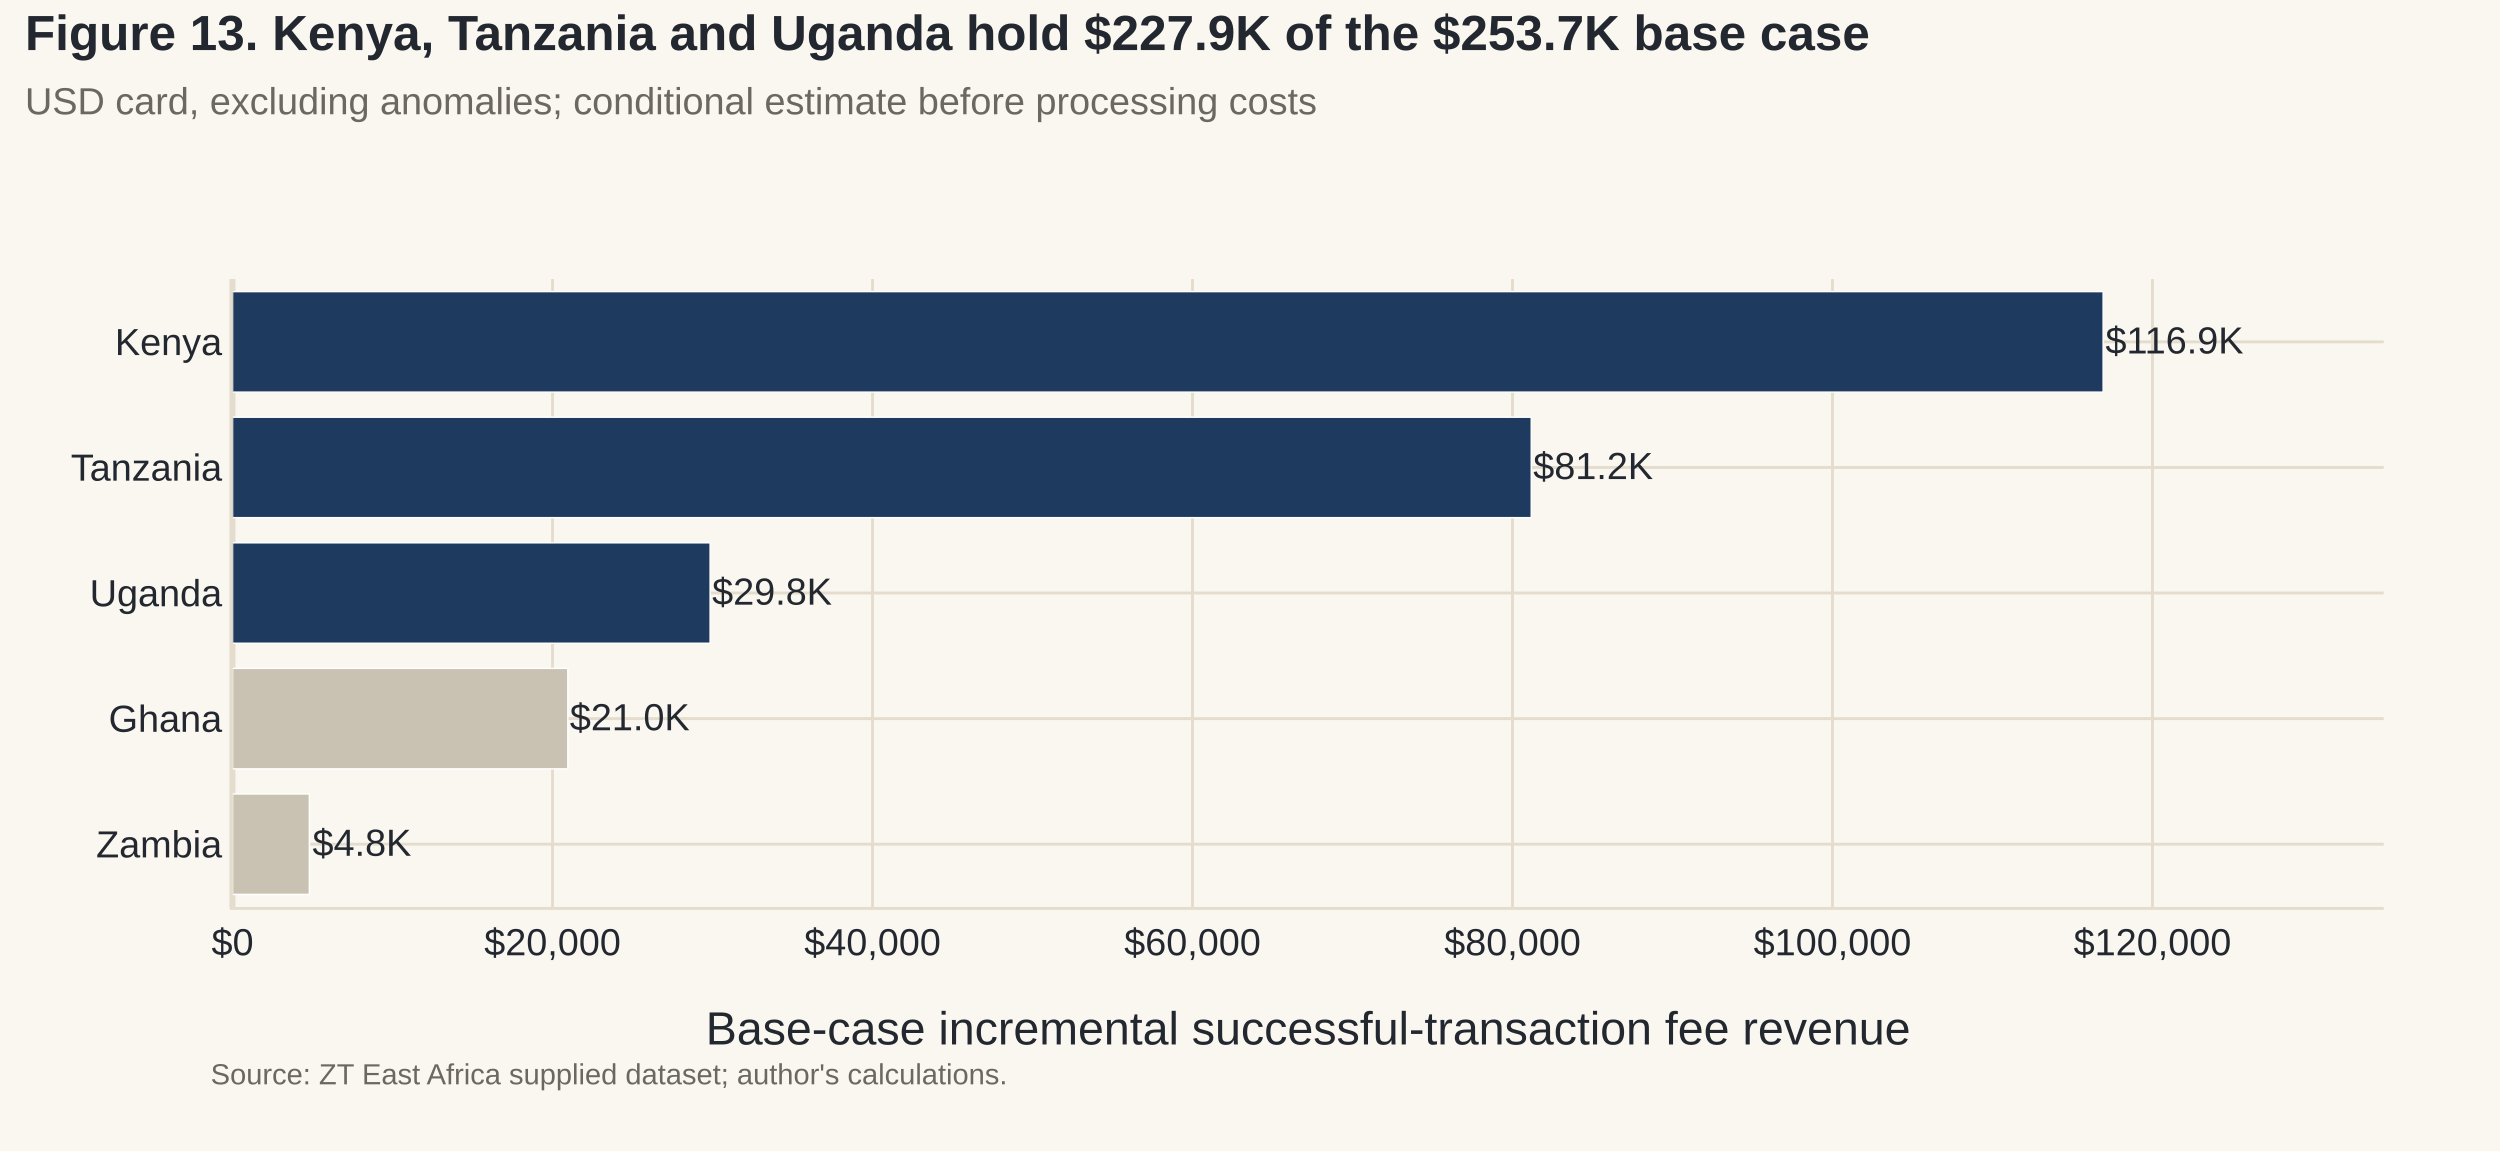
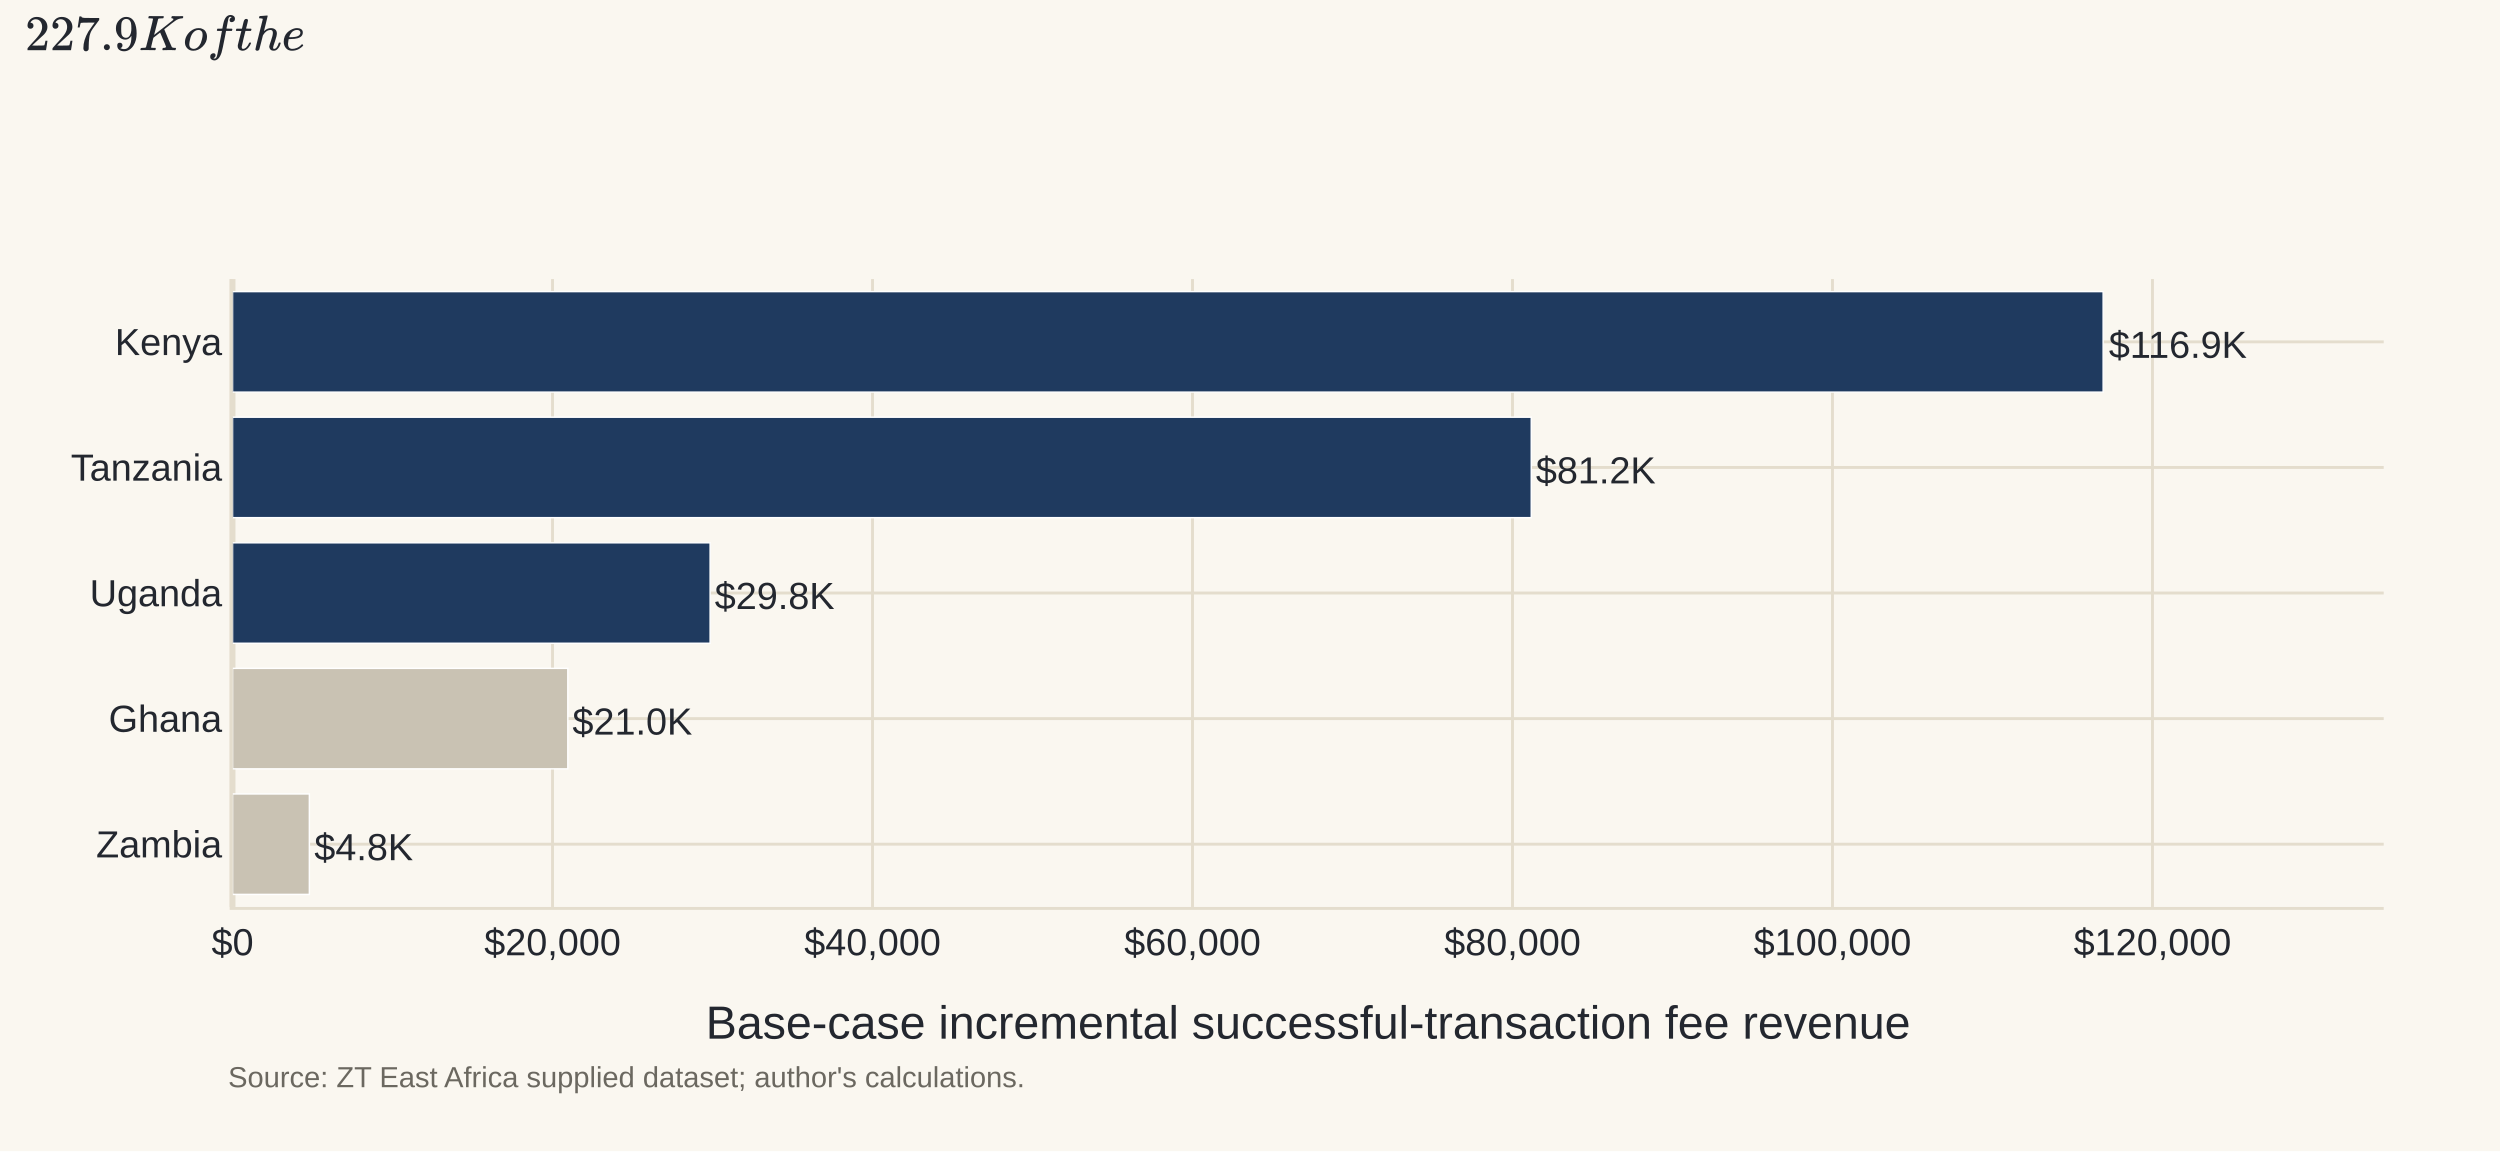
- <svg xmlns="http://www.w3.org/2000/svg" class="main-svg" width="860" height="396" style="" viewBox="0 0 860 396">
+ <svg xmlns="http://www.w3.org/2000/svg" xmlns:xlink="http://www.w3.org/1999/xlink" class="main-svg" width="860" height="396" style="" viewBox="0 0 860 396">
  <rect x="0" y="0" width="860" height="396" style="fill: rgb(250, 247, 240); fill-opacity: 1;" />
-   <defs id="defs-e0009b">
+   <defs id="defs-8e5ec6">
    <g class="clips">
-       <clipPath id="clipe0009bxyplot" class="plotclip">
+       <clipPath id="clip8e5ec6xyplot" class="plotclip">
        <rect width="740" height="216" />
      </clipPath>
-       <clipPath class="axesclip" id="clipe0009bx">
+       <clipPath class="axesclip" id="clip8e5ec6x">
        <rect x="80" y="0" width="740" height="396" />
      </clipPath>
-       <clipPath class="axesclip" id="clipe0009by">
+       <clipPath class="axesclip" id="clip8e5ec6y">
        <rect x="0" y="96" width="860" height="216" />
      </clipPath>
-       <clipPath class="axesclip" id="clipe0009bxy">
+       <clipPath class="axesclip" id="clip8e5ec6xy">
        <rect x="80" y="96" width="740" height="216" />
      </clipPath>
    </g>
    <g class="gradients" />
    <g class="patterns" />
  </defs>
  <g class="bglayer" />
  <g class="layer-below">
    <g class="imagelayer" />
    <g class="shapelayer" />
  </g>
  <g class="cartesianlayer">
    <g class="subplot xy">
      <g class="layer-subplot">
        <g class="shapelayer" />
        <g class="imagelayer" />
      </g>
      <g class="minor-gridlayer">
        <g class="x" />
        <g class="y" />
      </g>
      <g class="gridlayer">
        <g class="x">
          <path class="xgrid crisp" transform="translate(190.07,0)" d="M0,96v216" style="stroke: rgb(228, 221, 205); stroke-opacity: 1; stroke-width: 1px;" />
          <path class="xgrid crisp" transform="translate(300.15,0)" d="M0,96v216" style="stroke: rgb(228, 221, 205); stroke-opacity: 1; stroke-width: 1px;" />
          <path class="xgrid crisp" transform="translate(410.22,0)" d="M0,96v216" style="stroke: rgb(228, 221, 205); stroke-opacity: 1; stroke-width: 1px;" />
          <path class="xgrid crisp" transform="translate(520.3,0)" d="M0,96v216" style="stroke: rgb(228, 221, 205); stroke-opacity: 1; stroke-width: 1px;" />
          <path class="xgrid crisp" transform="translate(630.37,0)" d="M0,96v216" style="stroke: rgb(228, 221, 205); stroke-opacity: 1; stroke-width: 1px;" />
          <path class="xgrid crisp" transform="translate(740.45,0)" d="M0,96v216" style="stroke: rgb(228, 221, 205); stroke-opacity: 1; stroke-width: 1px;" />
        </g>
        <g class="y">
          <path class="ygrid crisp" transform="translate(0,290.4)" d="M80,0h740" style="stroke: rgb(228, 221, 205); stroke-opacity: 1; stroke-width: 1px;" />
          <path class="ygrid crisp" transform="translate(0,247.2)" d="M80,0h740" style="stroke: rgb(228, 221, 205); stroke-opacity: 1; stroke-width: 1px;" />
          <path class="ygrid crisp" transform="translate(0,204)" d="M80,0h740" style="stroke: rgb(228, 221, 205); stroke-opacity: 1; stroke-width: 1px;" />
          <path class="ygrid crisp" transform="translate(0,160.8)" d="M80,0h740" style="stroke: rgb(228, 221, 205); stroke-opacity: 1; stroke-width: 1px;" />
          <path class="ygrid crisp" transform="translate(0,117.6)" d="M80,0h740" style="stroke: rgb(228, 221, 205); stroke-opacity: 1; stroke-width: 1px;" />
        </g>
      </g>
      <g class="zerolinelayer">
        <path class="xzl zl crisp" transform="translate(80,0)" d="M0,96v216" style="stroke: rgb(228, 221, 205); stroke-opacity: 1; stroke-width: 2px;" />
      </g>
      <g class="layer-between">
        <g class="shapelayer" />
        <g class="imagelayer" />
      </g>
      <path class="xlines-below" />
      <path class="ylines-below" />
      <g class="overlines-below" />
      <g class="xaxislayer-below" />
      <g class="yaxislayer-below" />
      <g class="overaxes-below" />
      <g class="overplot">
-         <g class="xy" transform="translate(80,96)" clip-path="url(#clipe0009bxyplot)">
+         <g class="xy" transform="translate(80,96)" clip-path="url(#clip8e5ec6xyplot)">
          <g class="barlayer mlayer">
            <g class="trace bars" style="opacity: 1;">
              <g class="points">
                <g class="point">
                  <path d="M0,211.68V177.12H26.42V211.68Z" style="vector-effect: none; opacity: 1; stroke-width: 0.5px; fill: rgb(201, 194, 179); fill-opacity: 1; stroke: rgb(255, 255, 255); stroke-opacity: 1;" />
-                   <text class="bartext bartext-outside" text-anchor="middle" data-notex="1" x="0" y="0" style="font-family: &quot;Source Sans 3&quot;, &quot;Source Sans Pro&quot;, &quot;Segoe UI&quot;, Arial, sans-serif; font-size: 13px; fill: rgb(35, 39, 47); fill-opacity: 1; white-space: pre;" transform="translate(44.49813,198.4)">$4.8K</text>
+                   <text class="bartext bartext-outside" text-anchor="middle" data-notex="1" x="0" y="0" style="font-family: &quot;Source Sans 3&quot;, &quot;Source Sans Pro&quot;, &quot;Segoe UI&quot;, Arial, sans-serif; font-size: 13px; fill: rgb(35, 39, 47); fill-opacity: 1; white-space: pre;" transform="translate(45.11531,199.9)">$4.8K</text>
                </g>
                <g class="point">
                  <path d="M0,168.48V133.92H115.33V168.48Z" style="vector-effect: none; opacity: 1; stroke-width: 0.5px; fill: rgb(201, 194, 179); fill-opacity: 1; stroke: rgb(255, 255, 255); stroke-opacity: 1;" />
-                   <text class="bartext bartext-outside" text-anchor="middle" data-notex="1" x="0" y="0" style="font-family: &quot;Source Sans 3&quot;, &quot;Source Sans Pro&quot;, &quot;Segoe UI&quot;, Arial, sans-serif; font-size: 13px; fill: rgb(35, 39, 47); fill-opacity: 1; white-space: pre;" transform="translate(136.6347,155.2)">$21.0K</text>
+                   <text class="bartext bartext-outside" text-anchor="middle" data-notex="1" x="0" y="0" style="font-family: &quot;Source Sans 3&quot;, &quot;Source Sans Pro&quot;, &quot;Segoe UI&quot;, Arial, sans-serif; font-size: 13px; fill: rgb(35, 39, 47); fill-opacity: 1; white-space: pre;" transform="translate(137.5253,156.7)">$21.0K</text>
                </g>
                <g class="point">
                  <path d="M0,125.28V90.72H164.28V125.28Z" style="vector-effect: none; opacity: 1; stroke-width: 0.5px; fill: rgb(31, 58, 95); fill-opacity: 1; stroke: rgb(255, 255, 255); stroke-opacity: 1;" />
-                   <text class="bartext bartext-outside" text-anchor="middle" data-notex="1" x="0" y="0" style="font-family: &quot;Source Sans 3&quot;, &quot;Source Sans Pro&quot;, &quot;Segoe UI&quot;, Arial, sans-serif; font-size: 13px; fill: rgb(35, 39, 47); fill-opacity: 1; white-space: pre;" transform="translate(185.5847,112)">$29.8K</text>
+                   <text class="bartext bartext-outside" text-anchor="middle" data-notex="1" x="0" y="0" style="font-family: &quot;Source Sans 3&quot;, &quot;Source Sans Pro&quot;, &quot;Segoe UI&quot;, Arial, sans-serif; font-size: 13px; fill: rgb(35, 39, 47); fill-opacity: 1; white-space: pre;" transform="translate(186.4753,113.5)">$29.8K</text>
                </g>
                <g class="point">
                  <path d="M0,82.08V47.52H446.75V82.08Z" style="vector-effect: none; opacity: 1; stroke-width: 0.5px; fill: rgb(31, 58, 95); fill-opacity: 1; stroke: rgb(255, 255, 255); stroke-opacity: 1;" />
-                   <text class="bartext bartext-outside" text-anchor="middle" data-notex="1" x="0" y="0" style="font-family: &quot;Source Sans 3&quot;, &quot;Source Sans Pro&quot;, &quot;Segoe UI&quot;, Arial, sans-serif; font-size: 13px; fill: rgb(35, 39, 47); fill-opacity: 1; white-space: pre;" transform="translate(468.0547,68.8)">$81.2K</text>
+                   <text class="bartext bartext-outside" text-anchor="middle" data-notex="1" x="0" y="0" style="font-family: &quot;Source Sans 3&quot;, &quot;Source Sans Pro&quot;, &quot;Segoe UI&quot;, Arial, sans-serif; font-size: 13px; fill: rgb(35, 39, 47); fill-opacity: 1; white-space: pre;" transform="translate(468.9453,70.3)">$81.2K</text>
                </g>
                <g class="point">
                  <path d="M0,38.88V4.32H643.48V38.88Z" style="vector-effect: none; opacity: 1; stroke-width: 0.5px; fill: rgb(31, 58, 95); fill-opacity: 1; stroke: rgb(255, 255, 255); stroke-opacity: 1;" />
-                   <text class="bartext bartext-outside" text-anchor="middle" data-notex="1" x="0" y="0" style="font-family: &quot;Source Sans 3&quot;, &quot;Source Sans Pro&quot;, &quot;Segoe UI&quot;, Arial, sans-serif; font-size: 13px; fill: rgb(35, 39, 47); fill-opacity: 1; white-space: pre;" transform="translate(668.0191,25.6)">$116.9K</text>
+                   <text class="bartext bartext-outside" text-anchor="middle" data-notex="1" x="0" y="0" style="font-family: &quot;Source Sans 3&quot;, &quot;Source Sans Pro&quot;, &quot;Segoe UI&quot;, Arial, sans-serif; font-size: 13px; fill: rgb(35, 39, 47); fill-opacity: 1; white-space: pre;" transform="translate(669.1831,27.1)">$116.9K</text>
                </g>
              </g>
            </g>
          </g>
        </g>
      </g>
      <g class="zerolinelayer-above" />
      <path class="xlines-above crisp" d="M79,312.5H820" style="fill: none; stroke-width: 1px; stroke: rgb(228, 221, 205); stroke-opacity: 1;" />
      <path class="ylines-above crisp" d="M79.5,96V312" style="fill: none; stroke-width: 1px; stroke: rgb(228, 221, 205); stroke-opacity: 1;" />
      <g class="overlines-above" />
      <g class="xaxislayer-above">
        <g class="xtick">
          <text text-anchor="middle" x="0" y="328.6" transform="translate(80,0)" style="font-family: &quot;Source Sans 3&quot;, &quot;Source Sans Pro&quot;, &quot;Segoe UI&quot;, Arial, sans-serif; font-size: 13px; fill: rgb(35, 39, 47); fill-opacity: 1; white-space: pre;">$0</text>
        </g>
        <g class="xtick">
          <text text-anchor="middle" x="0" y="328.6" style="font-family: &quot;Source Sans 3&quot;, &quot;Source Sans Pro&quot;, &quot;Segoe UI&quot;, Arial, sans-serif; font-size: 13px; fill: rgb(35, 39, 47); fill-opacity: 1; white-space: pre;" transform="translate(190.07,0)">$20,000</text>
        </g>
        <g class="xtick">
          <text text-anchor="middle" x="0" y="328.6" style="font-family: &quot;Source Sans 3&quot;, &quot;Source Sans Pro&quot;, &quot;Segoe UI&quot;, Arial, sans-serif; font-size: 13px; fill: rgb(35, 39, 47); fill-opacity: 1; white-space: pre;" transform="translate(300.15,0)">$40,000</text>
        </g>
        <g class="xtick">
          <text text-anchor="middle" x="0" y="328.6" style="font-family: &quot;Source Sans 3&quot;, &quot;Source Sans Pro&quot;, &quot;Segoe UI&quot;, Arial, sans-serif; font-size: 13px; fill: rgb(35, 39, 47); fill-opacity: 1; white-space: pre;" transform="translate(410.22,0)">$60,000</text>
        </g>
        <g class="xtick">
          <text text-anchor="middle" x="0" y="328.6" style="font-family: &quot;Source Sans 3&quot;, &quot;Source Sans Pro&quot;, &quot;Segoe UI&quot;, Arial, sans-serif; font-size: 13px; fill: rgb(35, 39, 47); fill-opacity: 1; white-space: pre;" transform="translate(520.3,0)">$80,000</text>
        </g>
        <g class="xtick">
          <text text-anchor="middle" x="0" y="328.6" style="font-family: &quot;Source Sans 3&quot;, &quot;Source Sans Pro&quot;, &quot;Segoe UI&quot;, Arial, sans-serif; font-size: 13px; fill: rgb(35, 39, 47); fill-opacity: 1; white-space: pre;" transform="translate(630.37,0)">$100,000</text>
        </g>
        <g class="xtick">
          <text text-anchor="middle" x="0" y="328.6" style="font-family: &quot;Source Sans 3&quot;, &quot;Source Sans Pro&quot;, &quot;Segoe UI&quot;, Arial, sans-serif; font-size: 13px; fill: rgb(35, 39, 47); fill-opacity: 1; white-space: pre;" transform="translate(740.45,0)">$120,000</text>
        </g>
      </g>
      <g class="yaxislayer-above">
        <g class="ytick">
          <text text-anchor="end" x="76.4" y="4.55" transform="translate(0,290.4)" style="font-family: &quot;Source Sans 3&quot;, &quot;Source Sans Pro&quot;, &quot;Segoe UI&quot;, Arial, sans-serif; font-size: 13px; fill: rgb(35, 39, 47); fill-opacity: 1; white-space: pre;">Zambia</text>
        </g>
        <g class="ytick">
          <text text-anchor="end" x="76.4" y="4.55" transform="translate(0,247.2)" style="font-family: &quot;Source Sans 3&quot;, &quot;Source Sans Pro&quot;, &quot;Segoe UI&quot;, Arial, sans-serif; font-size: 13px; fill: rgb(35, 39, 47); fill-opacity: 1; white-space: pre;">Ghana</text>
        </g>
        <g class="ytick">
          <text text-anchor="end" x="76.4" y="4.55" transform="translate(0,204)" style="font-family: &quot;Source Sans 3&quot;, &quot;Source Sans Pro&quot;, &quot;Segoe UI&quot;, Arial, sans-serif; font-size: 13px; fill: rgb(35, 39, 47); fill-opacity: 1; white-space: pre;">Uganda</text>
        </g>
        <g class="ytick">
          <text text-anchor="end" x="76.4" y="4.55" transform="translate(0,160.8)" style="font-family: &quot;Source Sans 3&quot;, &quot;Source Sans Pro&quot;, &quot;Segoe UI&quot;, Arial, sans-serif; font-size: 13px; fill: rgb(35, 39, 47); fill-opacity: 1; white-space: pre;">Tanzania</text>
        </g>
        <g class="ytick">
          <text text-anchor="end" x="76.4" y="4.55" transform="translate(0,117.6)" style="font-family: &quot;Source Sans 3&quot;, &quot;Source Sans Pro&quot;, &quot;Segoe UI&quot;, Arial, sans-serif; font-size: 13px; fill: rgb(35, 39, 47); fill-opacity: 1; white-space: pre;">Kenya</text>
        </g>
      </g>
      <g class="overaxes-above" />
    </g>
  </g>
  <g class="polarlayer" />
  <g class="smithlayer" />
  <g class="ternarylayer" />
  <g class="geolayer" />
  <g class="funnelarealayer" />
  <g class="pielayer" />
  <g class="iciclelayer" />
  <g class="treemaplayer" />
  <g class="sunburstlayer" />
  <g class="glimages" />
-   <defs id="topdefs-e0009b">
+   <defs id="topdefs-8e5ec6">
    <g class="clips" />
  </defs>
  <g class="layer-above">
    <g class="imagelayer" />
    <g class="shapelayer" />
  </g>
  <g class="infolayer">
    <g class="g-gtitle">
-       <text class="gtitle" x="8.6" y="17.217" text-anchor="start" dy="0.7em" style="opacity: 1; font-family: &quot;Source Sans 3&quot;, &quot;Source Sans Pro&quot;, &quot;Segoe UI&quot;, Arial, sans-serif; font-size: 17px; fill: rgb(35, 39, 47); fill-opacity: 1; white-space: pre;">
-         <tspan class="line" dy="0em" x="8.6" y="17.217">
-           <tspan style="font-weight:bold">Figure 13. Kenya, Tanzania and Uganda hold $227.9K of the $253.7K base case</tspan>
-         </tspan>
-         <tspan class="line" dy="1.3em" x="8.6" y="17.217">
-           <tspan style="font-size:13px; fill:#6B6860">USD card, excluding anomalies; conditional estimate before processing costs</tspan>
-         </tspan>
-       </text>
+       <g class="gtitle-math-group" pointer-events="none" data-unformatted="&lt;b&gt;Figure 13. Kenya, Tanzania and Uganda hold $227.9K of the $253.7K base case&lt;/b&gt;&lt;br&gt;&lt;span style='font-size:13px;color:#6B6860'&gt;USD card, excluding anomalies; conditional estimate before processing costs&lt;/span&gt;" data-math="Y">
+         <svg width="12.681ex" height="15.641" role="img" focusable="false" viewBox="0 -705 5605 910" aria-hidden="true" style="vertical-align: -0.464ex; overflow: visible; pointer-events: none; font-size: 17px;" class="gtitle-math" preserveAspectRatio="xMinYMin meet" x="8.6" y="5.147">
+           <defs>
+             <path id="MJX-1-TEX-N-32" d="M109 429Q82 429 66 447T50 491Q50 562 103 614T235 666Q326 666 387 610T449 465Q449 422 429 383T381 315T301 241Q265 210 201 149L142 93L218 92Q375 92 385 97Q392 99 409 186V189H449V186Q448 183 436 95T421 3V0H50V19V31Q50 38 56 46T86 81Q115 113 136 137Q145 147 170 174T204 211T233 244T261 278T284 308T305 340T320 369T333 401T340 431T343 464Q343 527 309 573T212 619Q179 619 154 602T119 569T109 550Q109 549 114 549Q132 549 151 535T170 489Q170 464 154 447T109 429Z" />
+             <path id="MJX-1-TEX-N-37" d="M55 458Q56 460 72 567L88 674Q88 676 108 676H128V672Q128 662 143 655T195 646T364 644H485V605L417 512Q408 500 387 472T360 435T339 403T319 367T305 330T292 284T284 230T278 162T275 80Q275 66 275 52T274 28V19Q270 2 255 -10T221 -22Q210 -22 200 -19T179 0T168 40Q168 198 265 368Q285 400 349 489L395 552H302Q128 552 119 546Q113 543 108 522T98 479L95 458V455H55V458Z" />
+             <path id="MJX-1-TEX-N-2E" d="M78 60Q78 84 95 102T138 120Q162 120 180 104T199 61Q199 36 182 18T139 0T96 17T78 60Z" />
+             <path id="MJX-1-TEX-N-39" d="M352 287Q304 211 232 211Q154 211 104 270T44 396Q42 412 42 436V444Q42 537 111 606Q171 666 243 666Q245 666 249 666T257 665H261Q273 665 286 663T323 651T370 619T413 560Q456 472 456 334Q456 194 396 97Q361 41 312 10T208 -22Q147 -22 108 7T68 93T121 149Q143 149 158 135T173 96Q173 78 164 65T148 49T135 44L131 43Q131 41 138 37T164 27T206 22H212Q272 22 313 86Q352 142 352 280V287ZM244 248Q292 248 321 297T351 430Q351 508 343 542Q341 552 337 562T323 588T293 615T246 625Q208 625 181 598Q160 576 154 546T147 441Q147 358 152 329T172 282Q197 248 244 248Z" />
+             <path id="MJX-1-TEX-I-1D43E" d="M285 628Q285 635 228 637Q205 637 198 638T191 647Q191 649 193 661Q199 681 203 682Q205 683 214 683H219Q260 681 355 681Q389 681 418 681T463 682T483 682Q500 682 500 674Q500 669 497 660Q496 658 496 654T495 648T493 644T490 641T486 639T479 638T470 637T456 637Q416 636 405 634T387 623L306 305Q307 305 490 449T678 597Q692 611 692 620Q692 635 667 637Q651 637 651 648Q651 650 654 662T659 677Q662 682 676 682Q680 682 711 681T791 680Q814 680 839 681T869 682Q889 682 889 672Q889 650 881 642Q878 637 862 637Q787 632 726 586Q710 576 656 534T556 455L509 418L518 396Q527 374 546 329T581 244Q656 67 661 61Q663 59 666 57Q680 47 717 46H738Q744 38 744 37T741 19Q737 6 731 0H720Q680 3 625 3Q503 3 488 0H478Q472 6 472 9T474 27Q478 40 480 43T491 46H494Q544 46 544 71Q544 75 517 141T485 216L427 354L359 301L291 248L268 155Q245 63 245 58Q245 51 253 49T303 46H334Q340 37 340 35Q340 19 333 5Q328 0 317 0Q314 0 280 1T180 2Q118 2 85 2T49 1Q31 1 31 11Q31 13 34 25Q38 41 42 43T65 46Q92 46 125 49Q139 52 144 61Q147 65 216 339T285 628Z" />
+             <path id="MJX-1-TEX-I-1D45C" d="M201 -11Q126 -11 80 38T34 156Q34 221 64 279T146 380Q222 441 301 441Q333 441 341 440Q354 437 367 433T402 417T438 387T464 338T476 268Q476 161 390 75T201 -11ZM121 120Q121 70 147 48T206 26Q250 26 289 58T351 142Q360 163 374 216T388 308Q388 352 370 375Q346 405 306 405Q243 405 195 347Q158 303 140 230T121 120Z" />
+             <path id="MJX-1-TEX-I-1D453" d="M118 -162Q120 -162 124 -164T135 -167T147 -168Q160 -168 171 -155T187 -126Q197 -99 221 27T267 267T289 382V385H242Q195 385 192 387Q188 390 188 397L195 425Q197 430 203 430T250 431Q298 431 298 432Q298 434 307 482T319 540Q356 705 465 705Q502 703 526 683T550 630Q550 594 529 578T487 561Q443 561 443 603Q443 622 454 636T478 657L487 662Q471 668 457 668Q445 668 434 658T419 630Q412 601 403 552T387 469T380 433Q380 431 435 431Q480 431 487 430T498 424Q499 420 496 407T491 391Q489 386 482 386T428 385H372L349 263Q301 15 282 -47Q255 -132 212 -173Q175 -205 139 -205Q107 -205 81 -186T55 -132Q55 -95 76 -78T118 -61Q162 -61 162 -103Q162 -122 151 -136T127 -157L118 -162Z" />
+             <path id="MJX-1-TEX-I-1D461" d="M26 385Q19 392 19 395Q19 399 22 411T27 425Q29 430 36 430T87 431H140L159 511Q162 522 166 540T173 566T179 586T187 603T197 615T211 624T229 626Q247 625 254 615T261 596Q261 589 252 549T232 470L222 433Q222 431 272 431H323Q330 424 330 420Q330 398 317 385H210L174 240Q135 80 135 68Q135 26 162 26Q197 26 230 60T283 144Q285 150 288 151T303 153H307Q322 153 322 145Q322 142 319 133Q314 117 301 95T267 48T216 6T155 -11Q125 -11 98 4T59 56Q57 64 57 83V101L92 241Q127 382 128 383Q128 385 77 385H26Z" />
+             <path id="MJX-1-TEX-I-210E" d="M137 683Q138 683 209 688T282 694Q294 694 294 685Q294 674 258 534Q220 386 220 383Q220 381 227 388Q288 442 357 442Q411 442 444 415T478 336Q478 285 440 178T402 50Q403 36 407 31T422 26Q450 26 474 56T513 138Q516 149 519 151T535 153Q555 153 555 145Q555 144 551 130Q535 71 500 33Q466 -10 419 -10H414Q367 -10 346 17T325 74Q325 90 361 192T398 345Q398 404 354 404H349Q266 404 205 306L198 293L164 158Q132 28 127 16Q114 -11 83 -11Q69 -11 59 -2T48 16Q48 30 121 320L195 616Q195 629 188 632T149 637H128Q122 643 122 645T124 664Q129 683 137 683Z" />
+             <path id="MJX-1-TEX-I-1D452" d="M39 168Q39 225 58 272T107 350T174 402T244 433T307 442H310Q355 442 388 420T421 355Q421 265 310 237Q261 224 176 223Q139 223 138 221Q138 219 132 186T125 128Q125 81 146 54T209 26T302 45T394 111Q403 121 406 121Q410 121 419 112T429 98T420 82T390 55T344 24T281 -1T205 -11Q126 -11 83 42T39 168ZM373 353Q367 405 305 405Q272 405 244 391T199 357T170 316T154 280T149 261Q149 260 169 260Q282 260 327 284T373 353Z" />
+           </defs>
+           <defs>
+             <path id="MJX-1-TEX-N-32" d="M109 429Q82 429 66 447T50 491Q50 562 103 614T235 666Q326 666 387 610T449 465Q449 422 429 383T381 315T301 241Q265 210 201 149L142 93L218 92Q375 92 385 97Q392 99 409 186V189H449V186Q448 183 436 95T421 3V0H50V19V31Q50 38 56 46T86 81Q115 113 136 137Q145 147 170 174T204 211T233 244T261 278T284 308T305 340T320 369T333 401T340 431T343 464Q343 527 309 573T212 619Q179 619 154 602T119 569T109 550Q109 549 114 549Q132 549 151 535T170 489Q170 464 154 447T109 429Z" />
+             <path id="MJX-1-TEX-N-37" d="M55 458Q56 460 72 567L88 674Q88 676 108 676H128V672Q128 662 143 655T195 646T364 644H485V605L417 512Q408 500 387 472T360 435T339 403T319 367T305 330T292 284T284 230T278 162T275 80Q275 66 275 52T274 28V19Q270 2 255 -10T221 -22Q210 -22 200 -19T179 0T168 40Q168 198 265 368Q285 400 349 489L395 552H302Q128 552 119 546Q113 543 108 522T98 479L95 458V455H55V458Z" />
+             <path id="MJX-1-TEX-N-2E" d="M78 60Q78 84 95 102T138 120Q162 120 180 104T199 61Q199 36 182 18T139 0T96 17T78 60Z" />
+             <path id="MJX-1-TEX-N-39" d="M352 287Q304 211 232 211Q154 211 104 270T44 396Q42 412 42 436V444Q42 537 111 606Q171 666 243 666Q245 666 249 666T257 665H261Q273 665 286 663T323 651T370 619T413 560Q456 472 456 334Q456 194 396 97Q361 41 312 10T208 -22Q147 -22 108 7T68 93T121 149Q143 149 158 135T173 96Q173 78 164 65T148 49T135 44L131 43Q131 41 138 37T164 27T206 22H212Q272 22 313 86Q352 142 352 280V287ZM244 248Q292 248 321 297T351 430Q351 508 343 542Q341 552 337 562T323 588T293 615T246 625Q208 625 181 598Q160 576 154 546T147 441Q147 358 152 329T172 282Q197 248 244 248Z" />
+             <path id="MJX-1-TEX-I-1D43E" d="M285 628Q285 635 228 637Q205 637 198 638T191 647Q191 649 193 661Q199 681 203 682Q205 683 214 683H219Q260 681 355 681Q389 681 418 681T463 682T483 682Q500 682 500 674Q500 669 497 660Q496 658 496 654T495 648T493 644T490 641T486 639T479 638T470 637T456 637Q416 636 405 634T387 623L306 305Q307 305 490 449T678 597Q692 611 692 620Q692 635 667 637Q651 637 651 648Q651 650 654 662T659 677Q662 682 676 682Q680 682 711 681T791 680Q814 680 839 681T869 682Q889 682 889 672Q889 650 881 642Q878 637 862 637Q787 632 726 586Q710 576 656 534T556 455L509 418L518 396Q527 374 546 329T581 244Q656 67 661 61Q663 59 666 57Q680 47 717 46H738Q744 38 744 37T741 19Q737 6 731 0H720Q680 3 625 3Q503 3 488 0H478Q472 6 472 9T474 27Q478 40 480 43T491 46H494Q544 46 544 71Q544 75 517 141T485 216L427 354L359 301L291 248L268 155Q245 63 245 58Q245 51 253 49T303 46H334Q340 37 340 35Q340 19 333 5Q328 0 317 0Q314 0 280 1T180 2Q118 2 85 2T49 1Q31 1 31 11Q31 13 34 25Q38 41 42 43T65 46Q92 46 125 49Q139 52 144 61Q147 65 216 339T285 628Z" />
+             <path id="MJX-1-TEX-I-1D45C" d="M201 -11Q126 -11 80 38T34 156Q34 221 64 279T146 380Q222 441 301 441Q333 441 341 440Q354 437 367 433T402 417T438 387T464 338T476 268Q476 161 390 75T201 -11ZM121 120Q121 70 147 48T206 26Q250 26 289 58T351 142Q360 163 374 216T388 308Q388 352 370 375Q346 405 306 405Q243 405 195 347Q158 303 140 230T121 120Z" />
+             <path id="MJX-1-TEX-I-1D453" d="M118 -162Q120 -162 124 -164T135 -167T147 -168Q160 -168 171 -155T187 -126Q197 -99 221 27T267 267T289 382V385H242Q195 385 192 387Q188 390 188 397L195 425Q197 430 203 430T250 431Q298 431 298 432Q298 434 307 482T319 540Q356 705 465 705Q502 703 526 683T550 630Q550 594 529 578T487 561Q443 561 443 603Q443 622 454 636T478 657L487 662Q471 668 457 668Q445 668 434 658T419 630Q412 601 403 552T387 469T380 433Q380 431 435 431Q480 431 487 430T498 424Q499 420 496 407T491 391Q489 386 482 386T428 385H372L349 263Q301 15 282 -47Q255 -132 212 -173Q175 -205 139 -205Q107 -205 81 -186T55 -132Q55 -95 76 -78T118 -61Q162 -61 162 -103Q162 -122 151 -136T127 -157L118 -162Z" />
+             <path id="MJX-1-TEX-I-1D461" d="M26 385Q19 392 19 395Q19 399 22 411T27 425Q29 430 36 430T87 431H140L159 511Q162 522 166 540T173 566T179 586T187 603T197 615T211 624T229 626Q247 625 254 615T261 596Q261 589 252 549T232 470L222 433Q222 431 272 431H323Q330 424 330 420Q330 398 317 385H210L174 240Q135 80 135 68Q135 26 162 26Q197 26 230 60T283 144Q285 150 288 151T303 153H307Q322 153 322 145Q322 142 319 133Q314 117 301 95T267 48T216 6T155 -11Q125 -11 98 4T59 56Q57 64 57 83V101L92 241Q127 382 128 383Q128 385 77 385H26Z" />
+             <path id="MJX-1-TEX-I-210E" d="M137 683Q138 683 209 688T282 694Q294 694 294 685Q294 674 258 534Q220 386 220 383Q220 381 227 388Q288 442 357 442Q411 442 444 415T478 336Q478 285 440 178T402 50Q403 36 407 31T422 26Q450 26 474 56T513 138Q516 149 519 151T535 153Q555 153 555 145Q555 144 551 130Q535 71 500 33Q466 -10 419 -10H414Q367 -10 346 17T325 74Q325 90 361 192T398 345Q398 404 354 404H349Q266 404 205 306L198 293L164 158Q132 28 127 16Q114 -11 83 -11Q69 -11 59 -2T48 16Q48 30 121 320L195 616Q195 629 188 632T149 637H128Q122 643 122 645T124 664Q129 683 137 683Z" />
+             <path id="MJX-1-TEX-I-1D452" d="M39 168Q39 225 58 272T107 350T174 402T244 433T307 442H310Q355 442 388 420T421 355Q421 265 310 237Q261 224 176 223Q139 223 138 221Q138 219 132 186T125 128Q125 81 146 54T209 26T302 45T394 111Q403 121 406 121Q410 121 419 112T429 98T420 82T390 55T344 24T281 -1T205 -11Q126 -11 83 42T39 168ZM373 353Q367 405 305 405Q272 405 244 391T199 357T170 316T154 280T149 261Q149 260 169 260Q282 260 327 284T373 353Z" />
+           </defs>
+           <g stroke="rgb(35, 39, 47)" fill="rgb(35, 39, 47)" stroke-width="0" transform="scale(1,-1)">
+             <g data-mml-node="math">
+               <g data-mml-node="mn">
+                 <use data-c="32" xlink:href="#MJX-1-TEX-N-32" />
+                 <use data-c="32" xlink:href="#MJX-1-TEX-N-32" transform="translate(500,0)" />
+                 <use data-c="37" xlink:href="#MJX-1-TEX-N-37" transform="translate(1000,0)" />
+                 <use data-c="2E" xlink:href="#MJX-1-TEX-N-2E" transform="translate(1500,0)" />
+                 <use data-c="39" xlink:href="#MJX-1-TEX-N-39" transform="translate(1778,0)" />
+               </g>
+               <g data-mml-node="mi" transform="translate(2278,0)">
+                 <use data-c="1D43E" xlink:href="#MJX-1-TEX-I-1D43E" />
+               </g>
+               <g data-mml-node="mi" transform="translate(3167,0)">
+                 <use data-c="1D45C" xlink:href="#MJX-1-TEX-I-1D45C" />
+               </g>
+               <g data-mml-node="mi" transform="translate(3652,0)">
+                 <use data-c="1D453" xlink:href="#MJX-1-TEX-I-1D453" />
+               </g>
+               <g data-mml-node="mi" transform="translate(4202,0)">
+                 <use data-c="1D461" xlink:href="#MJX-1-TEX-I-1D461" />
+               </g>
+               <g data-mml-node="mi" transform="translate(4563,0)">
+                 <use data-c="210E" xlink:href="#MJX-1-TEX-I-210E" />
+               </g>
+               <g data-mml-node="mi" transform="translate(5139,0)">
+                 <use data-c="1D452" xlink:href="#MJX-1-TEX-I-1D452" />
+               </g>
+             </g>
+           </g>
+         </svg>
+       </g>
    </g>
    <g class="g-xtitle">
-       <text class="xtitle" x="450" y="359.3" text-anchor="middle" style="opacity: 1; font-family: &quot;Source Sans 3&quot;, &quot;Source Sans Pro&quot;, &quot;Segoe UI&quot;, Arial, sans-serif; font-size: 16px; fill: rgb(35, 39, 47); fill-opacity: 1; white-space: pre;">Base-case incremental successful-transaction fee revenue</text>
+       <text class="xtitle" x="450" y="357.3" text-anchor="middle" style="opacity: 1; font-family: &quot;Source Sans 3&quot;, &quot;Source Sans Pro&quot;, &quot;Segoe UI&quot;, Arial, sans-serif; font-size: 16px; fill: rgb(35, 39, 47); fill-opacity: 1; white-space: pre;">Base-case incremental successful-transaction fee revenue</text>
    </g>
    <g class="g-ytitle" />
    <g class="annotation" data-index="0" style="opacity: 1;">
-       <g class="annotation-text-g" transform="rotate(0,209.5,370.3714)">
+       <g class="annotation-text-g" transform="rotate(0,215.5,370.3714)">
        <g class="cursor-pointer" transform="translate(80,361)">
-           <rect class="bg" x="0.5" y="0.5" width="258" height="17" style="stroke-width: 1px; stroke: rgb(0, 0, 0); stroke-opacity: 0; fill: rgb(0, 0, 0); fill-opacity: 0;" />
-           <text class="annotation-text" text-anchor="middle" x="129.516" y="12" style="font-family: &quot;Source Sans 3&quot;, &quot;Source Sans Pro&quot;, &quot;Segoe UI&quot;, Arial, sans-serif; font-size: 10px; fill: rgb(107, 104, 96); fill-opacity: 1; white-space: pre;">Source: ZT East Africa supplied dataset; author's calculations.</text>
+           <rect class="bg" x="0.5" y="0.5" width="270" height="17" style="stroke-width: 1px; stroke: rgb(0, 0, 0); stroke-opacity: 0; fill: rgb(0, 0, 0); fill-opacity: 0;" />
+           <text class="annotation-text" text-anchor="middle" x="135.516" y="13" style="font-family: &quot;Source Sans 3&quot;, &quot;Source Sans Pro&quot;, &quot;Segoe UI&quot;, Arial, sans-serif; font-size: 10px; fill: rgb(107, 104, 96); fill-opacity: 1; white-space: pre;">Source: ZT East Africa supplied dataset; author's calculations.</text>
        </g>
      </g>
    </g>
  </g>
</svg>
